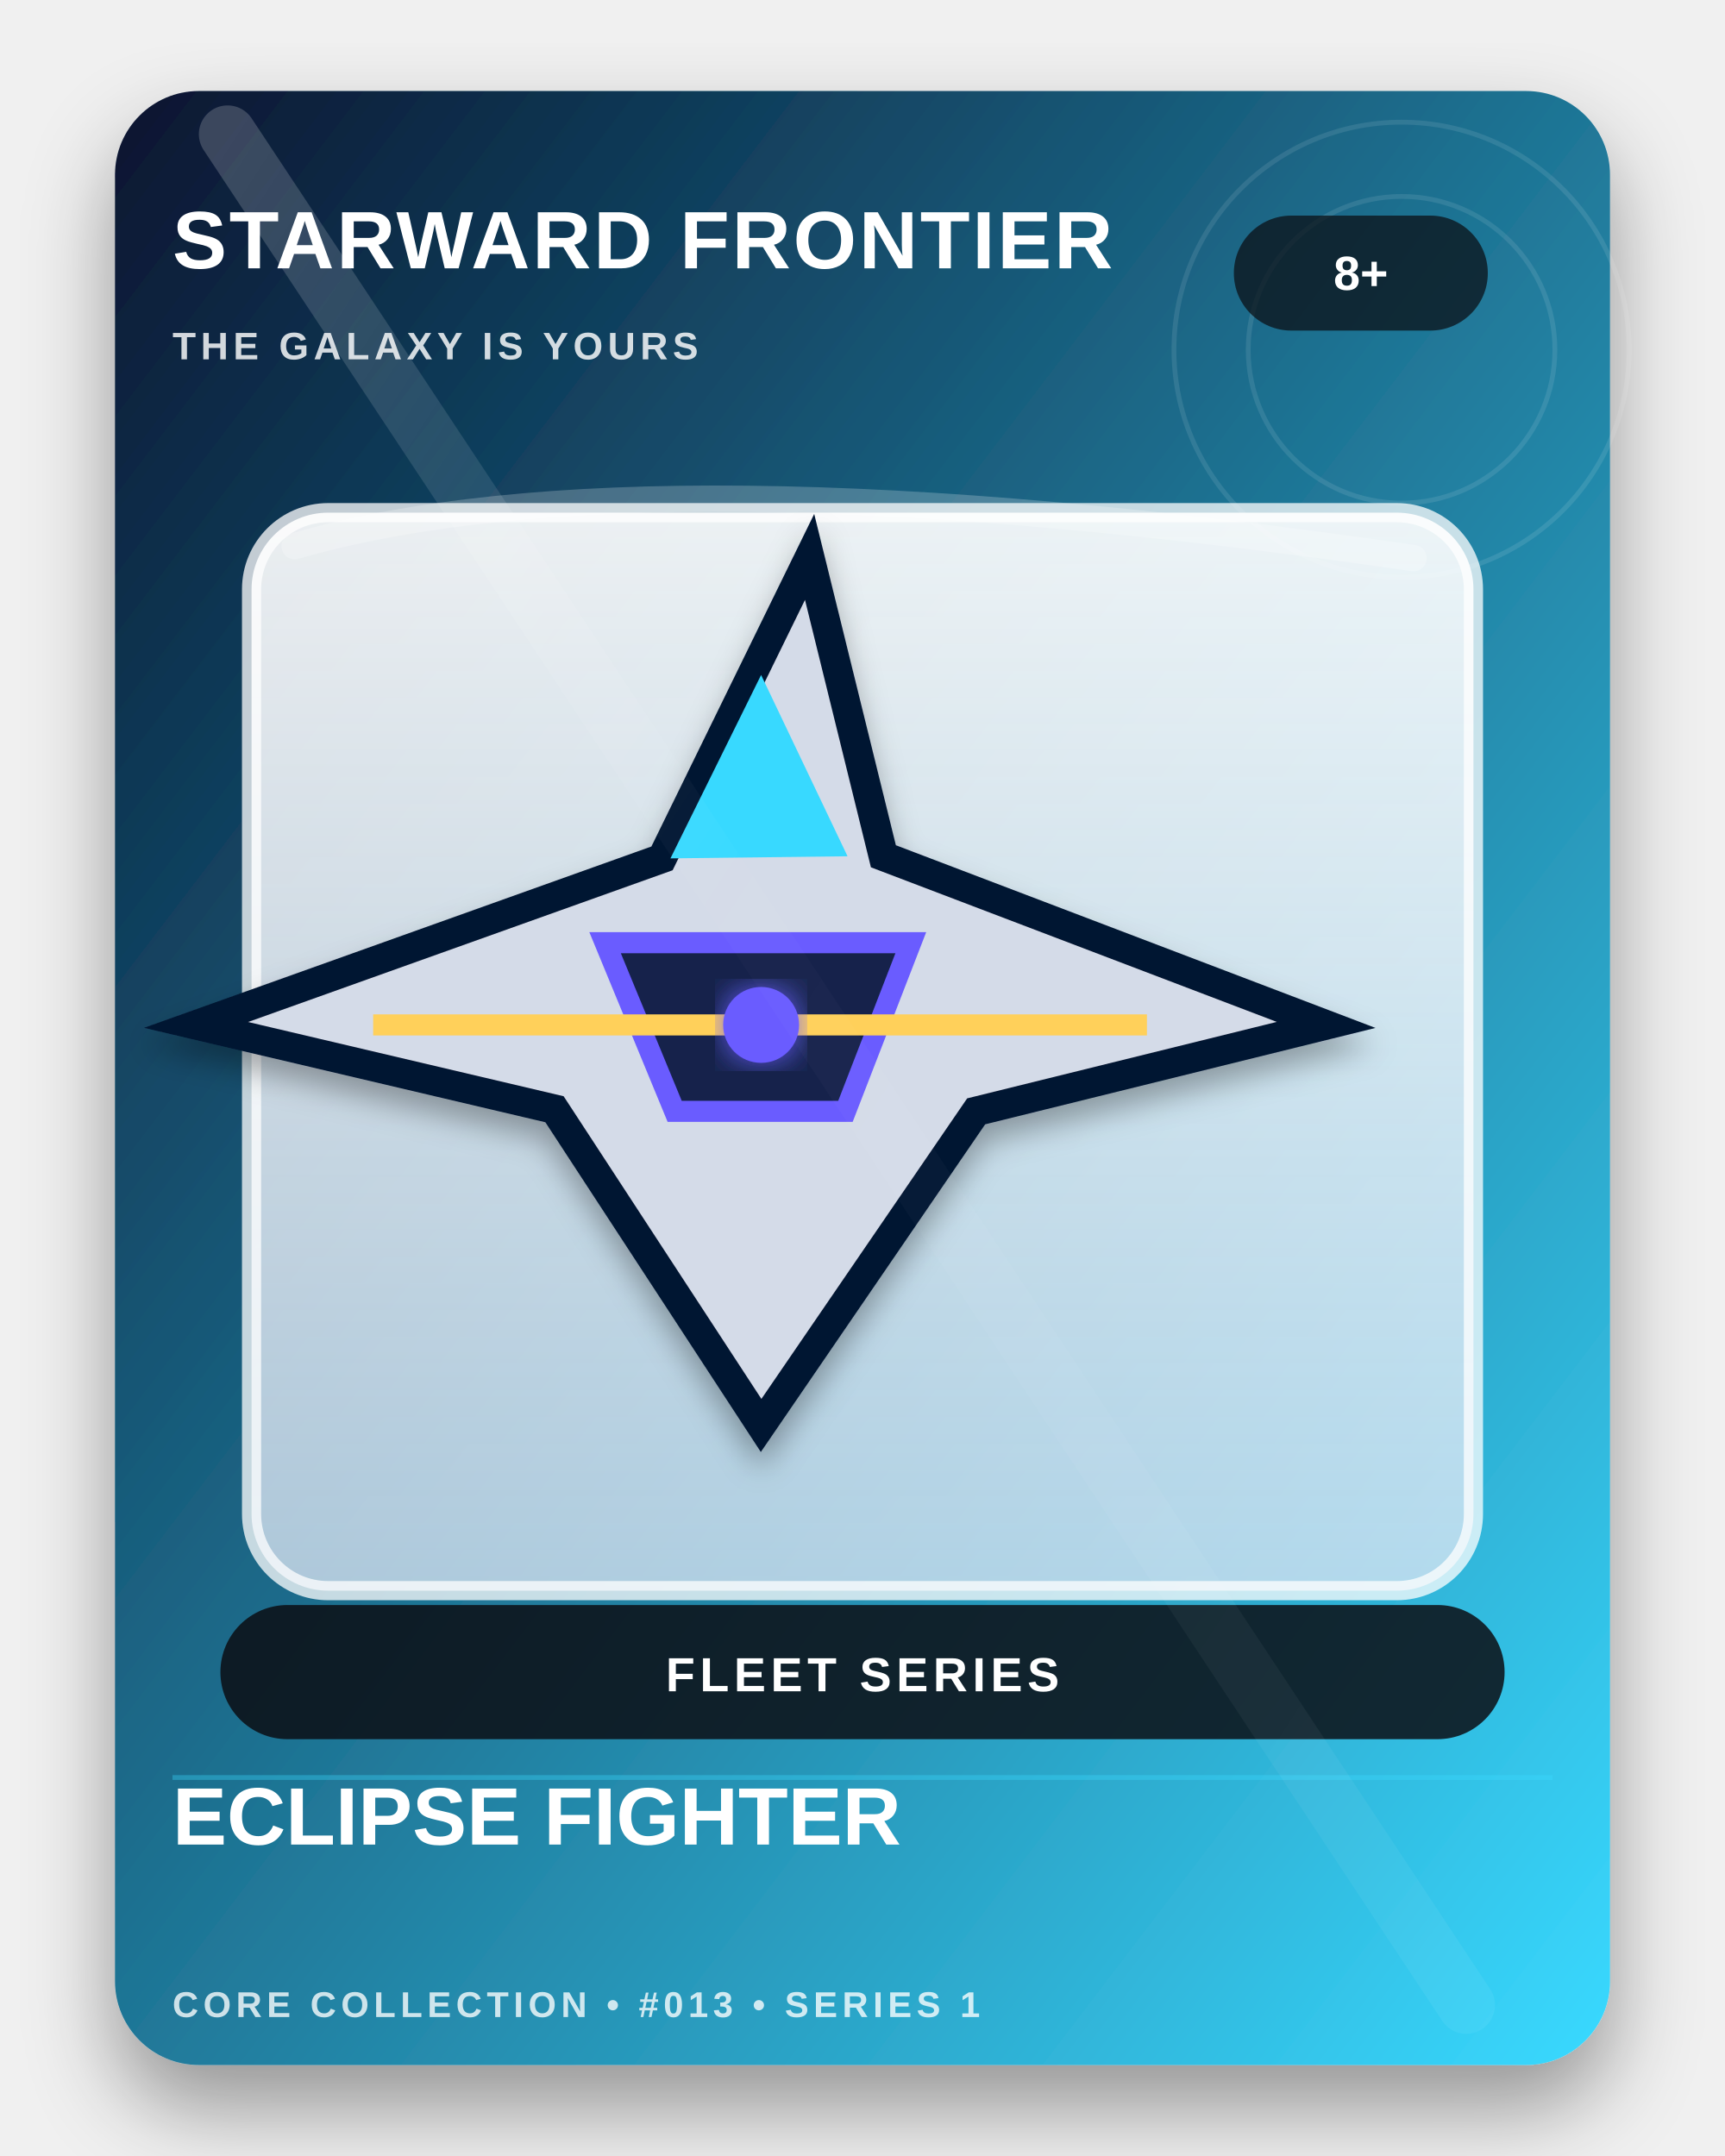
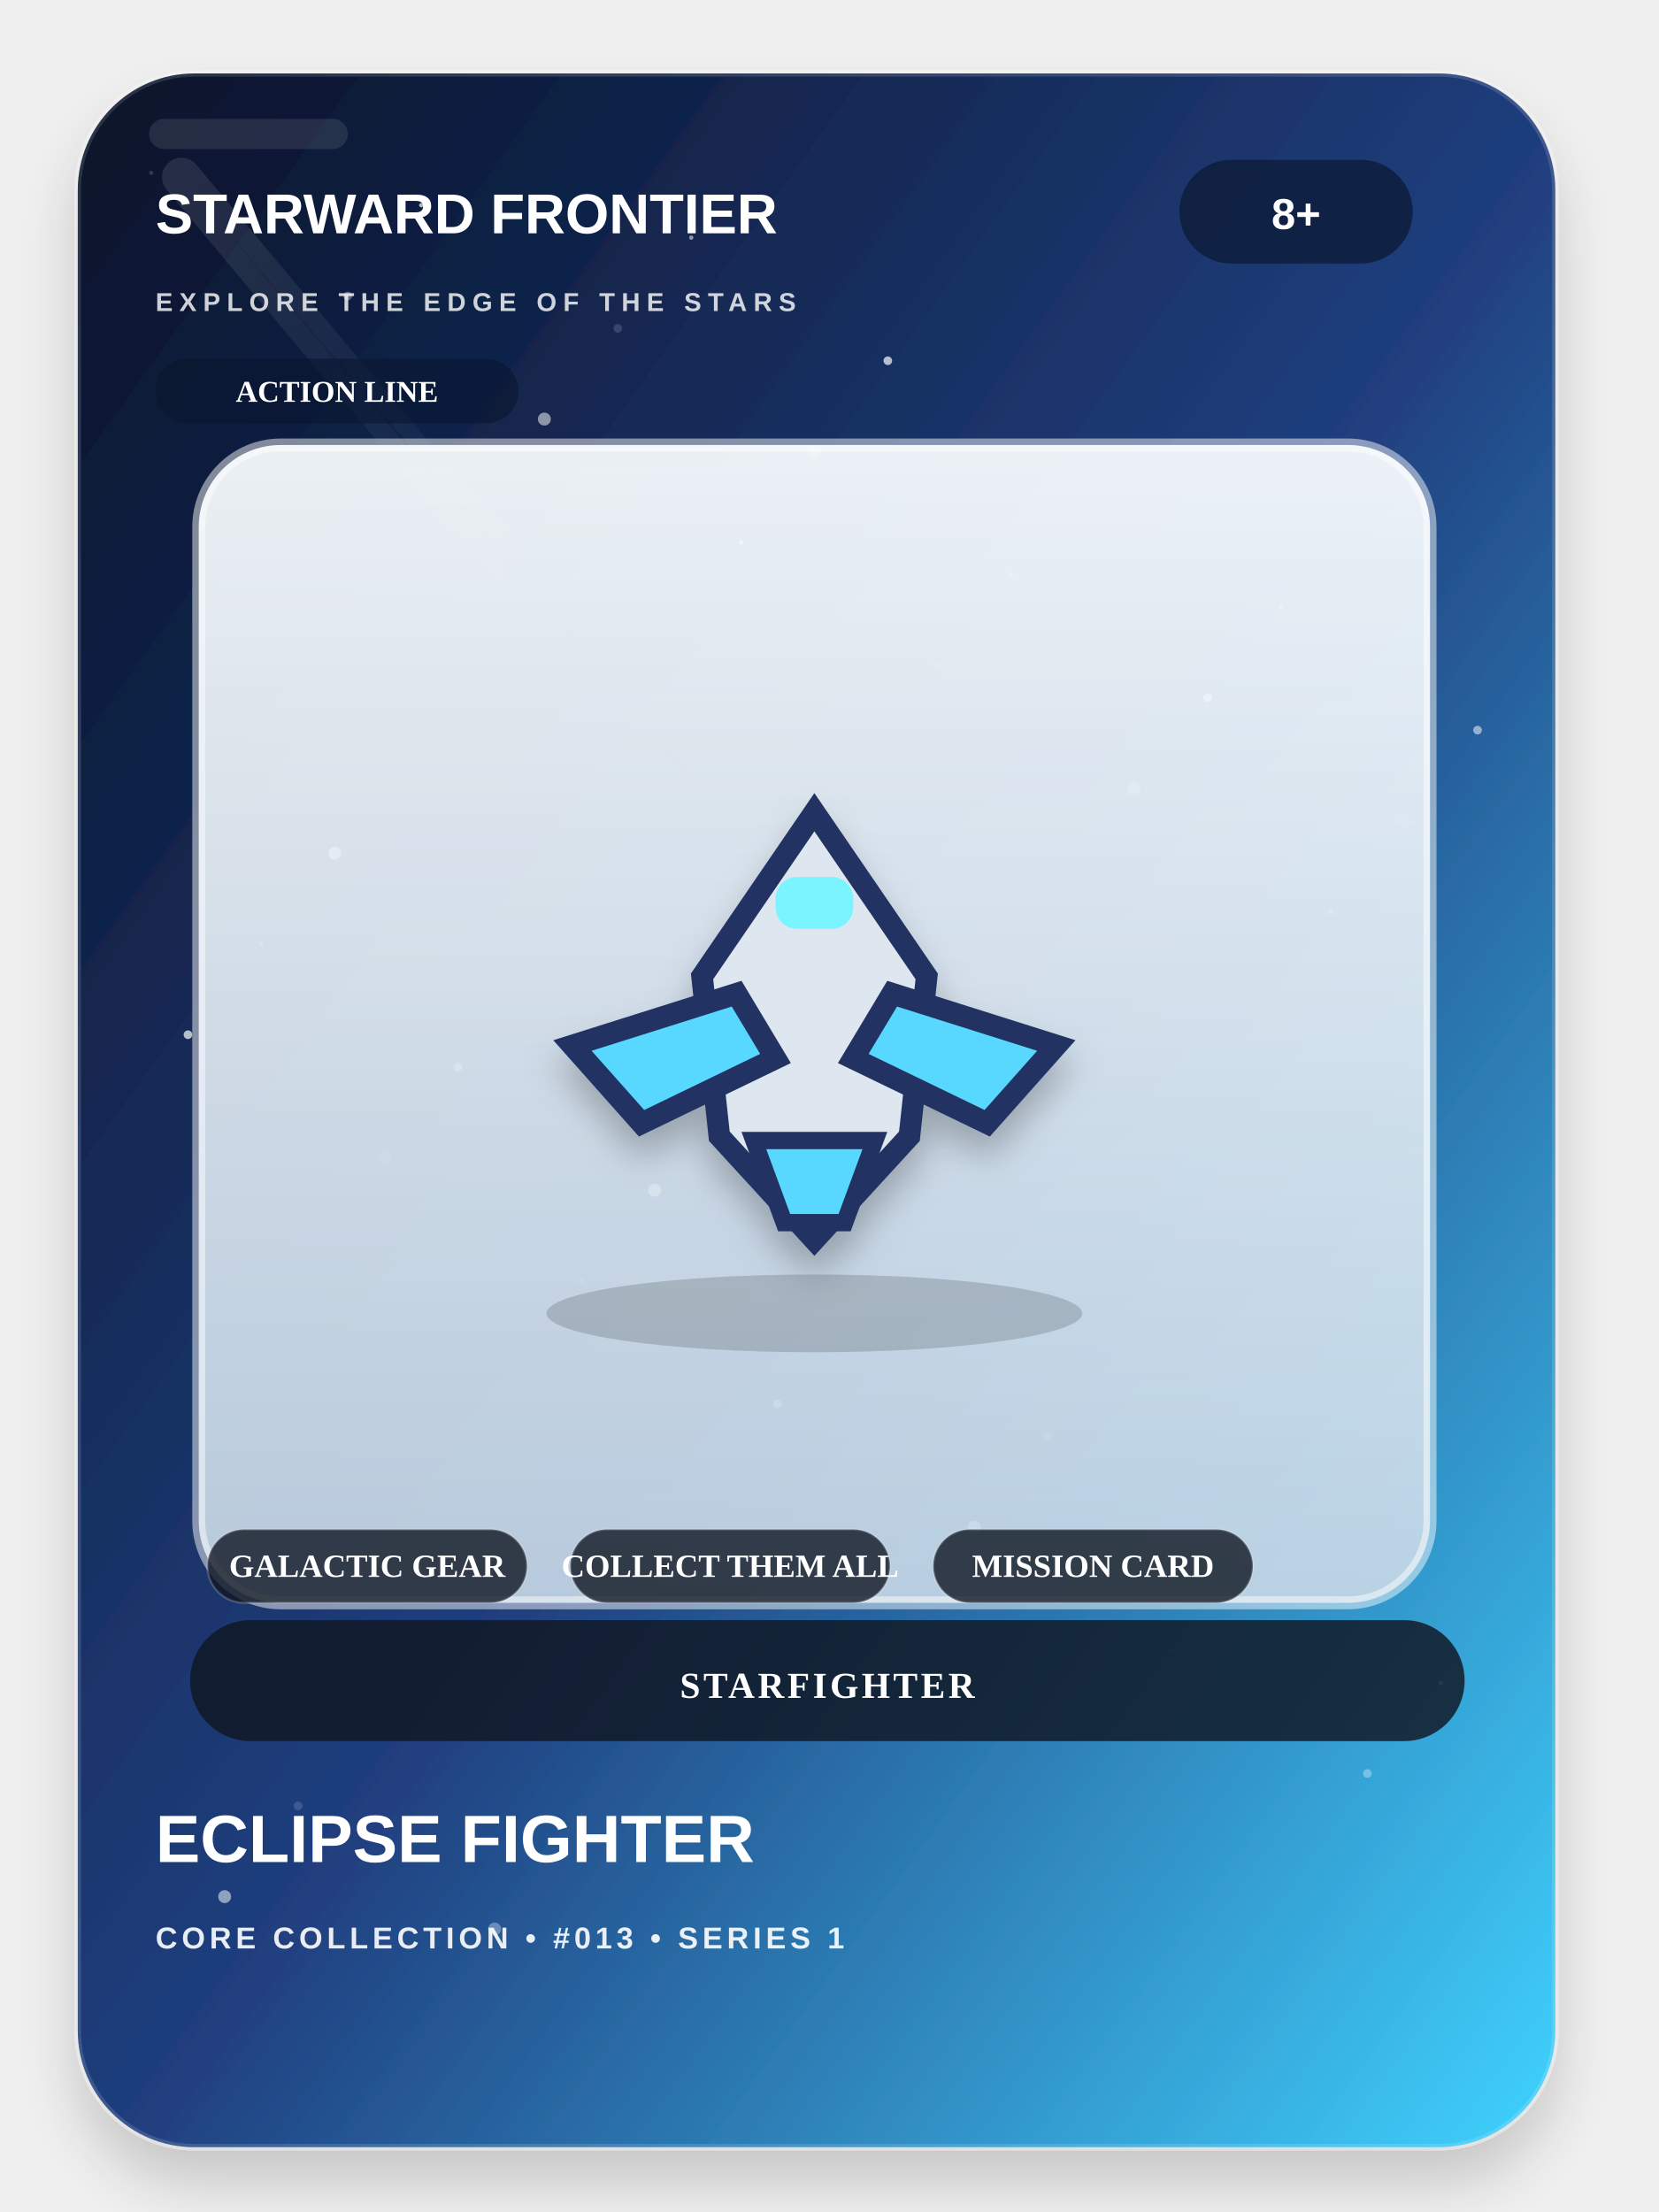
- <svg xmlns="http://www.w3.org/2000/svg" width="720" height="900" viewBox="0 0 720 900">
+ <svg xmlns="http://www.w3.org/2000/svg" width="768" height="1024" viewBox="0 0 768 1024">
  <defs>
-     <linearGradient id="packbg" x1="0" y1="0" x2="1" y2="1">
-       <stop stop-color="#061530" />
-       <stop offset="1" stop-color="#39D9FF" />
+     <linearGradient id="cardBg" x1="0" y1="0" x2="1" y2="1">
+       <stop offset="0%" stop-color="#071126" />
+       <stop offset="52%" stop-color="#203f7f" />
+       <stop offset="100%" stop-color="#3fd3ff" />
+     </linearGradient>
+     <linearGradient id="windowBg" x1="0" y1="0" x2="0" y2="1">
+       <stop offset="0%" stop-color="#f9fdff" stop-opacity=".94" />
+       <stop offset="100%" stop-color="#c8d9e7" stop-opacity=".90" />
    </linearGradient>
    <linearGradient id="shine" x1="0" y1="0" x2="1" y2="1">
-       <stop stop-color="#fff" stop-opacity=".75" />
-       <stop offset=".4" stop-color="#fff" stop-opacity=".05" />
-       <stop offset="1" stop-color="#fff" stop-opacity=".22" />
+       <stop offset="0%" stop-color="#fff" stop-opacity=".36" />
+       <stop offset="60%" stop-color="#fff" stop-opacity="0" />
    </linearGradient>
-     <linearGradient id="plastic" x1="0" y1="0" x2="0" y2="1">
-       <stop stop-color="#fff" stop-opacity=".92" />
-       <stop offset="1" stop-color="#dbe5f3" stop-opacity=".76" />
-     </linearGradient>
-     <filter id="shadow" x="-30%" y="-30%" width="160%" height="170%">
-       <feDropShadow dx="0" dy="18" stdDeviation="18" flood-color="#000" flood-opacity=".38" />
+     <filter id="softShadow" x="-40%" y="-40%" width="180%" height="220%">
+       <feDropShadow dx="0" dy="10" stdDeviation="8" flood-color="#000" flood-opacity=".25" />
    </filter>
-     <filter id="smallshadow">
-       <feDropShadow dx="0" dy="8" stdDeviation="7" flood-color="#000" flood-opacity=".32" />
+     <filter id="packageShadow" x="-10%" y="-10%" width="130%" height="130%">
+       <feDropShadow dx="0" dy="16" stdDeviation="14" flood-color="#000" flood-opacity=".18" />
    </filter>
-     <filter id="glow">
-       <feGaussianBlur stdDeviation="8" result="b" />
-       <feMerge>
-         <feMergeNode in="b" />
-         <feMergeNode in="SourceGraphic" />
-       </feMerge>
-     </filter>
-     <pattern id="grid" width="28" height="28" patternUnits="userSpaceOnUse">
-       <path d="M28 0H0V28" fill="none" stroke="#fff" stroke-opacity=".08" stroke-width="1" />
-     </pattern>
  </defs>
-   <rect width="720" height="900" fill="#0f1015" opacity="0" />
-   <g filter="url(#shadow)">
-     <rect x="48" y="38" width="624" height="824" rx="35" fill="url(#packbg)" />
-     <rect x="105" y="214" width="510" height="450" rx="32" fill="url(#plastic)" stroke="#fff" stroke-opacity=".75" stroke-width="8" />
+   <rect width="768" height="1024" fill="none" />
+   <g filter="url(#packageShadow)">
+     <rect x="36" y="34" width="684" height="960" rx="54" fill="url(#cardBg)" stroke="#ffffff" stroke-opacity=".14" stroke-width="3" />
  </g>
-   <circle cx="585" cy="146" r="95" fill="none" stroke="#fff" stroke-opacity=".1" stroke-width="2" />
-   <circle cx="585" cy="146" r="64" fill="none" stroke="#fff" stroke-opacity=".1" stroke-width="2" />
-   <path d="M72 742h576" stroke="#39d9ff" stroke-opacity=".35" stroke-width="2" />
-   <g font-family="Arial, Helvetica, sans-serif">
-     <text x="72" y="112" fill="#fff" font-size="34" font-weight="900" letter-spacing="1">STARWARD FRONTIER</text>
-     <text x="72" y="150" fill="#fff" opacity=".82" font-size="16" font-weight="700" letter-spacing="2">THE GALAXY IS YOURS</text>
-     <rect x="515" y="90" width="106" height="48" rx="24" fill="#0b0d12" fill-opacity=".72" />
-     <text x="568" y="121" text-anchor="middle" fill="#fff" font-size="20" font-weight="900">8+</text>
+   <circle cx="70" cy="80" r="1" fill="#fff" opacity="0.15" />
+   <circle cx="161" cy="137" r="2" fill="#fff" opacity="0.33" />
+   <circle cx="252" cy="194" r="3" fill="#fff" opacity="0.51" />
+   <circle cx="343" cy="251" r="1" fill="#fff" opacity="0.69" />
+   <circle cx="434" cy="308" r="2" fill="#fff" opacity="0.15" />
+   <circle cx="525" cy="365" r="3" fill="#fff" opacity="0.33" />
+   <circle cx="616" cy="422" r="1" fill="#fff" opacity="0.51" />
+   <circle cx="87" cy="479" r="2" fill="#fff" opacity="0.69" />
+   <circle cx="178" cy="536" r="3" fill="#fff" opacity="0.15" />
+   <circle cx="269" cy="593" r="1" fill="#fff" opacity="0.33" />
+   <circle cx="360" cy="650" r="2" fill="#fff" opacity="0.51" />
+   <circle cx="451" cy="707" r="3" fill="#fff" opacity="0.69" />
+   <circle cx="542" cy="764" r="1" fill="#fff" opacity="0.15" />
+   <circle cx="633" cy="821" r="2" fill="#fff" opacity="0.33" />
+   <circle cx="104" cy="878" r="3" fill="#fff" opacity="0.51" />
+   <circle cx="195" cy="95" r="1" fill="#fff" opacity="0.69" />
+   <circle cx="286" cy="152" r="2" fill="#fff" opacity="0.15" />
+   <circle cx="377" cy="209" r="3" fill="#fff" opacity="0.33" />
+   <circle cx="468" cy="266" r="1" fill="#fff" opacity="0.51" />
+   <circle cx="559" cy="323" r="2" fill="#fff" opacity="0.69" />
+   <circle cx="650" cy="380" r="3" fill="#fff" opacity="0.15" />
+   <circle cx="121" cy="437" r="1" fill="#fff" opacity="0.33" />
+   <circle cx="212" cy="494" r="2" fill="#fff" opacity="0.51" />
+   <circle cx="303" cy="551" r="3" fill="#fff" opacity="0.69" />
+   <circle cx="394" cy="608" r="1" fill="#fff" opacity="0.15" />
+   <circle cx="485" cy="665" r="2" fill="#fff" opacity="0.33" />
+   <circle cx="576" cy="722" r="3" fill="#fff" opacity="0.51" />
+   <circle cx="667" cy="779" r="1" fill="#fff" opacity="0.69" />
+   <circle cx="138" cy="836" r="2" fill="#fff" opacity="0.15" />
+   <circle cx="229" cy="893" r="3" fill="#fff" opacity="0.33" />
+   <circle cx="320" cy="110" r="1" fill="#fff" opacity="0.51" />
+   <circle cx="411" cy="167" r="2" fill="#fff" opacity="0.69" />
+   <circle cx="502" cy="224" r="3" fill="#fff" opacity="0.15" />
+   <circle cx="593" cy="281" r="1" fill="#fff" opacity="0.33" />
+   <circle cx="684" cy="338" r="2" fill="#fff" opacity="0.51" />
+   <circle cx="155" cy="395" r="3" fill="#fff" opacity="0.69" />
+   <path d="M76,62 L154,62" stroke="#fff" stroke-width="14" opacity=".10" stroke-linecap="round" />
+   <path d="M84,82 C164,178 238,266 354,400" stroke="url(#shine)" stroke-width="18" opacity=".28" stroke-linecap="round" />
+   <text x="72" y="108" font-family="Arial, Helvetica, sans-serif" font-size="26" font-weight="800" fill="#fff">STARWARD FRONTIER</text>
+   <text x="72" y="144" font-family="Arial, Helvetica, sans-serif" font-size="12" font-weight="700" fill="#fff" opacity=".8" letter-spacing="3">EXPLORE THE EDGE OF THE STARS</text>
+   <g transform="translate(546,74)">
+     <rect width="108" height="48" rx="24" fill="#0a1630" fill-opacity=".68" />
+     <text x="54" y="32" text-anchor="middle" font-family="Arial, Helvetica, sans-serif" font-size="20" font-weight="800" fill="#fff">8+</text>
  </g>
-   <g transform="translate(0 82) scale(.88)" transform-origin="360 420">
-     <g filter="url(#smallshadow)">
-       <path d="M93 393l221-79 70-143 35 142 210 80-166 41-102 149-98-150z" fill="#d4dbe8" stroke="#061530" stroke-width="14" />
-       <path d="M318 314l43-87 41 86" fill="#39D9FF" />
-       <path d="M287 354h145l-31 80h-81z" fill="#15244b" stroke="#6A5BFF" stroke-width="10" />
-       <path d="M177 393h367" stroke="#FFD05A" stroke-width="10" />
-       <circle cx="361" cy="393" r="18" fill="#6A5BFF" filter="url(#glow)" />
+   <g transform="translate(72,166)">
+     <rect width="168" height="30" rx="15" fill="#0a1630" fill-opacity=".58" />
+     <text x="84" y="20" text-anchor="middle" font-size="14" font-weight="800" fill="#fff">ACTION LINE</text>
+   </g>
+   <rect x="92" y="206" width="570" height="536" rx="38" fill="url(#windowBg)" stroke="#ffffff" stroke-opacity=".48" stroke-width="6" />
+   <g transform="translate(377 470) scale(1.0)">
+     <g transform="scale(1.0)">
+       <ellipse cx="0" cy="138" rx="124" ry="18" fill="#000" opacity=".16" />
+       <g filter="url(#softShadow)">
+         <path d="M0,-94 L52,-18 L44,56 L0,104 L-44,56 L-52,-18 Z" fill="#dee7ef" stroke="#203362" stroke-width="10" />
+         <path d="M-112,14 L-36,-10 L-18,20 L-80,50 Z" fill="#59d7ff" stroke="#203362" stroke-width="10" />
+         <path d="M112,14 L36,-10 L18,20 L80,50 Z" fill="#59d7ff" stroke="#203362" stroke-width="10" />
+         <rect x="-18" y="-64" width="36" height="24" rx="10" fill="#7af5ff" />
+         <path d="M-28,58 L28,58 L14,96 L-14,96 Z" fill="#59d7ff" stroke="#203362" stroke-width="8" />
+       </g>
    </g>
  </g>
-   <path d="M123 228Q268 186 590 233" fill="none" stroke="#fff" stroke-opacity=".22" stroke-width="11" stroke-linecap="round" />
-   <rect x="92" y="670" width="536" height="56" rx="28" fill="#0b0d12" fill-opacity=".84" />
-   <text x="360" y="706" text-anchor="middle" fill="#fff" font-family="Arial" font-size="20" font-weight="900" letter-spacing="2">FLEET SERIES</text>
-   <g font-family="Arial, Helvetica, sans-serif">
-     <text x="72" y="770" fill="#fff" font-size="34" font-weight="900">
-       <tspan x="72" dy="0">ECLIPSE FIGHTER</tspan>
-     </text>
-     <text x="72" y="842" fill="#fff" opacity=".78" font-size="15" font-weight="800" letter-spacing="2">CORE COLLECTION • #013 • SERIES 1</text>
+   <rect x="88" y="750" width="590" height="56" rx="28" fill="#101724" fill-opacity=".83" />
+   <text x="383" y="786" text-anchor="middle" font-size="17" font-weight="800" fill="#fff" letter-spacing="1.4">STARFIGHTER</text>
+   <g transform="translate(96,708)">
+     <rect x="0" y="0" width="148" height="34" rx="17" fill="#101724" fill-opacity=".80" stroke="#ffffff" stroke-opacity=".20" />
+     <text x="74" y="22" text-anchor="middle" font-size="15" font-weight="700" fill="#fff">GALACTIC GEAR</text>
  </g>
-   <path d="M95 56L612 837" stroke="url(#shine)" stroke-width="24" stroke-linecap="round" opacity=".25" />
+   <g transform="translate(264,708)">
+     <rect x="0" y="0" width="148" height="34" rx="17" fill="#101724" fill-opacity=".80" stroke="#ffffff" stroke-opacity=".20" />
+     <text x="74" y="22" text-anchor="middle" font-size="15" font-weight="700" fill="#fff">COLLECT THEM ALL</text>
+   </g>
+   <g transform="translate(432,708)">
+     <rect x="0" y="0" width="148" height="34" rx="17" fill="#101724" fill-opacity=".80" stroke="#ffffff" stroke-opacity=".20" />
+     <text x="74" y="22" text-anchor="middle" font-size="15" font-weight="700" fill="#fff">MISSION CARD</text>
+   </g>
+   <text x="72" y="862" font-family="Arial, Helvetica, sans-serif" font-size="31" font-weight="900" fill="#fff">ECLIPSE FIGHTER</text>
+   <text x="72" y="902" font-family="Arial, Helvetica, sans-serif" font-size="14" font-weight="700" fill="#fff" opacity=".9" letter-spacing="2">CORE COLLECTION • #013 • SERIES 1</text>
</svg>
